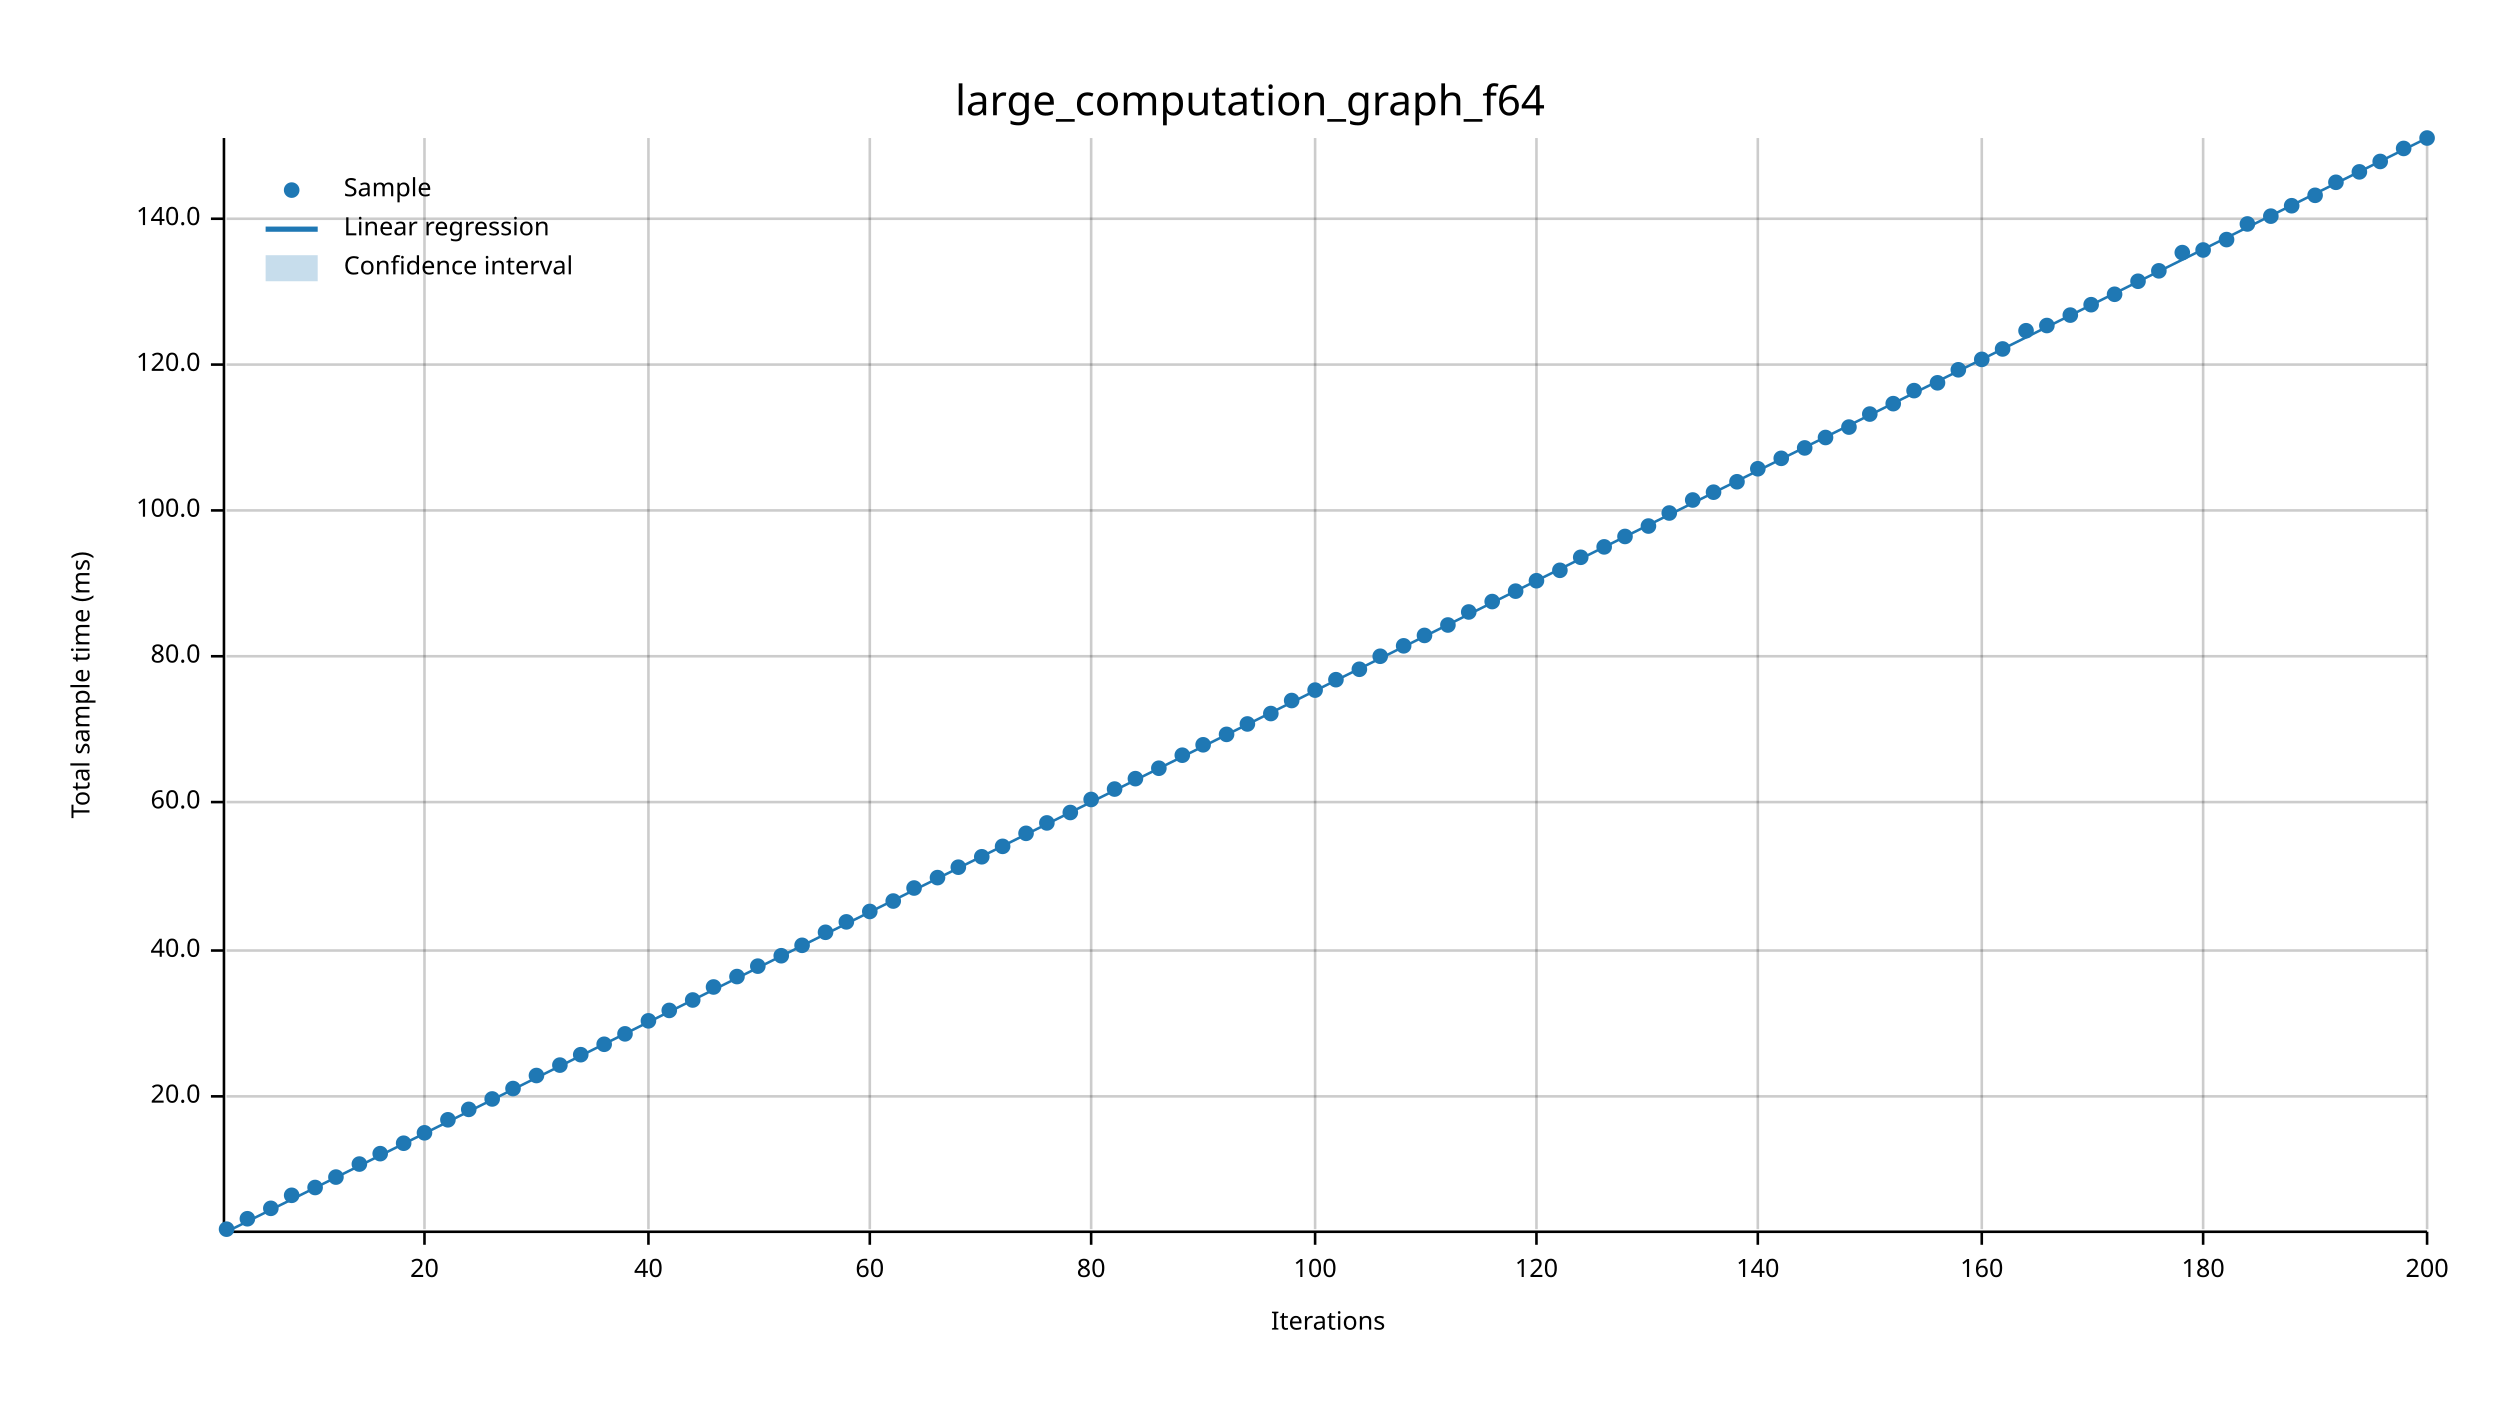
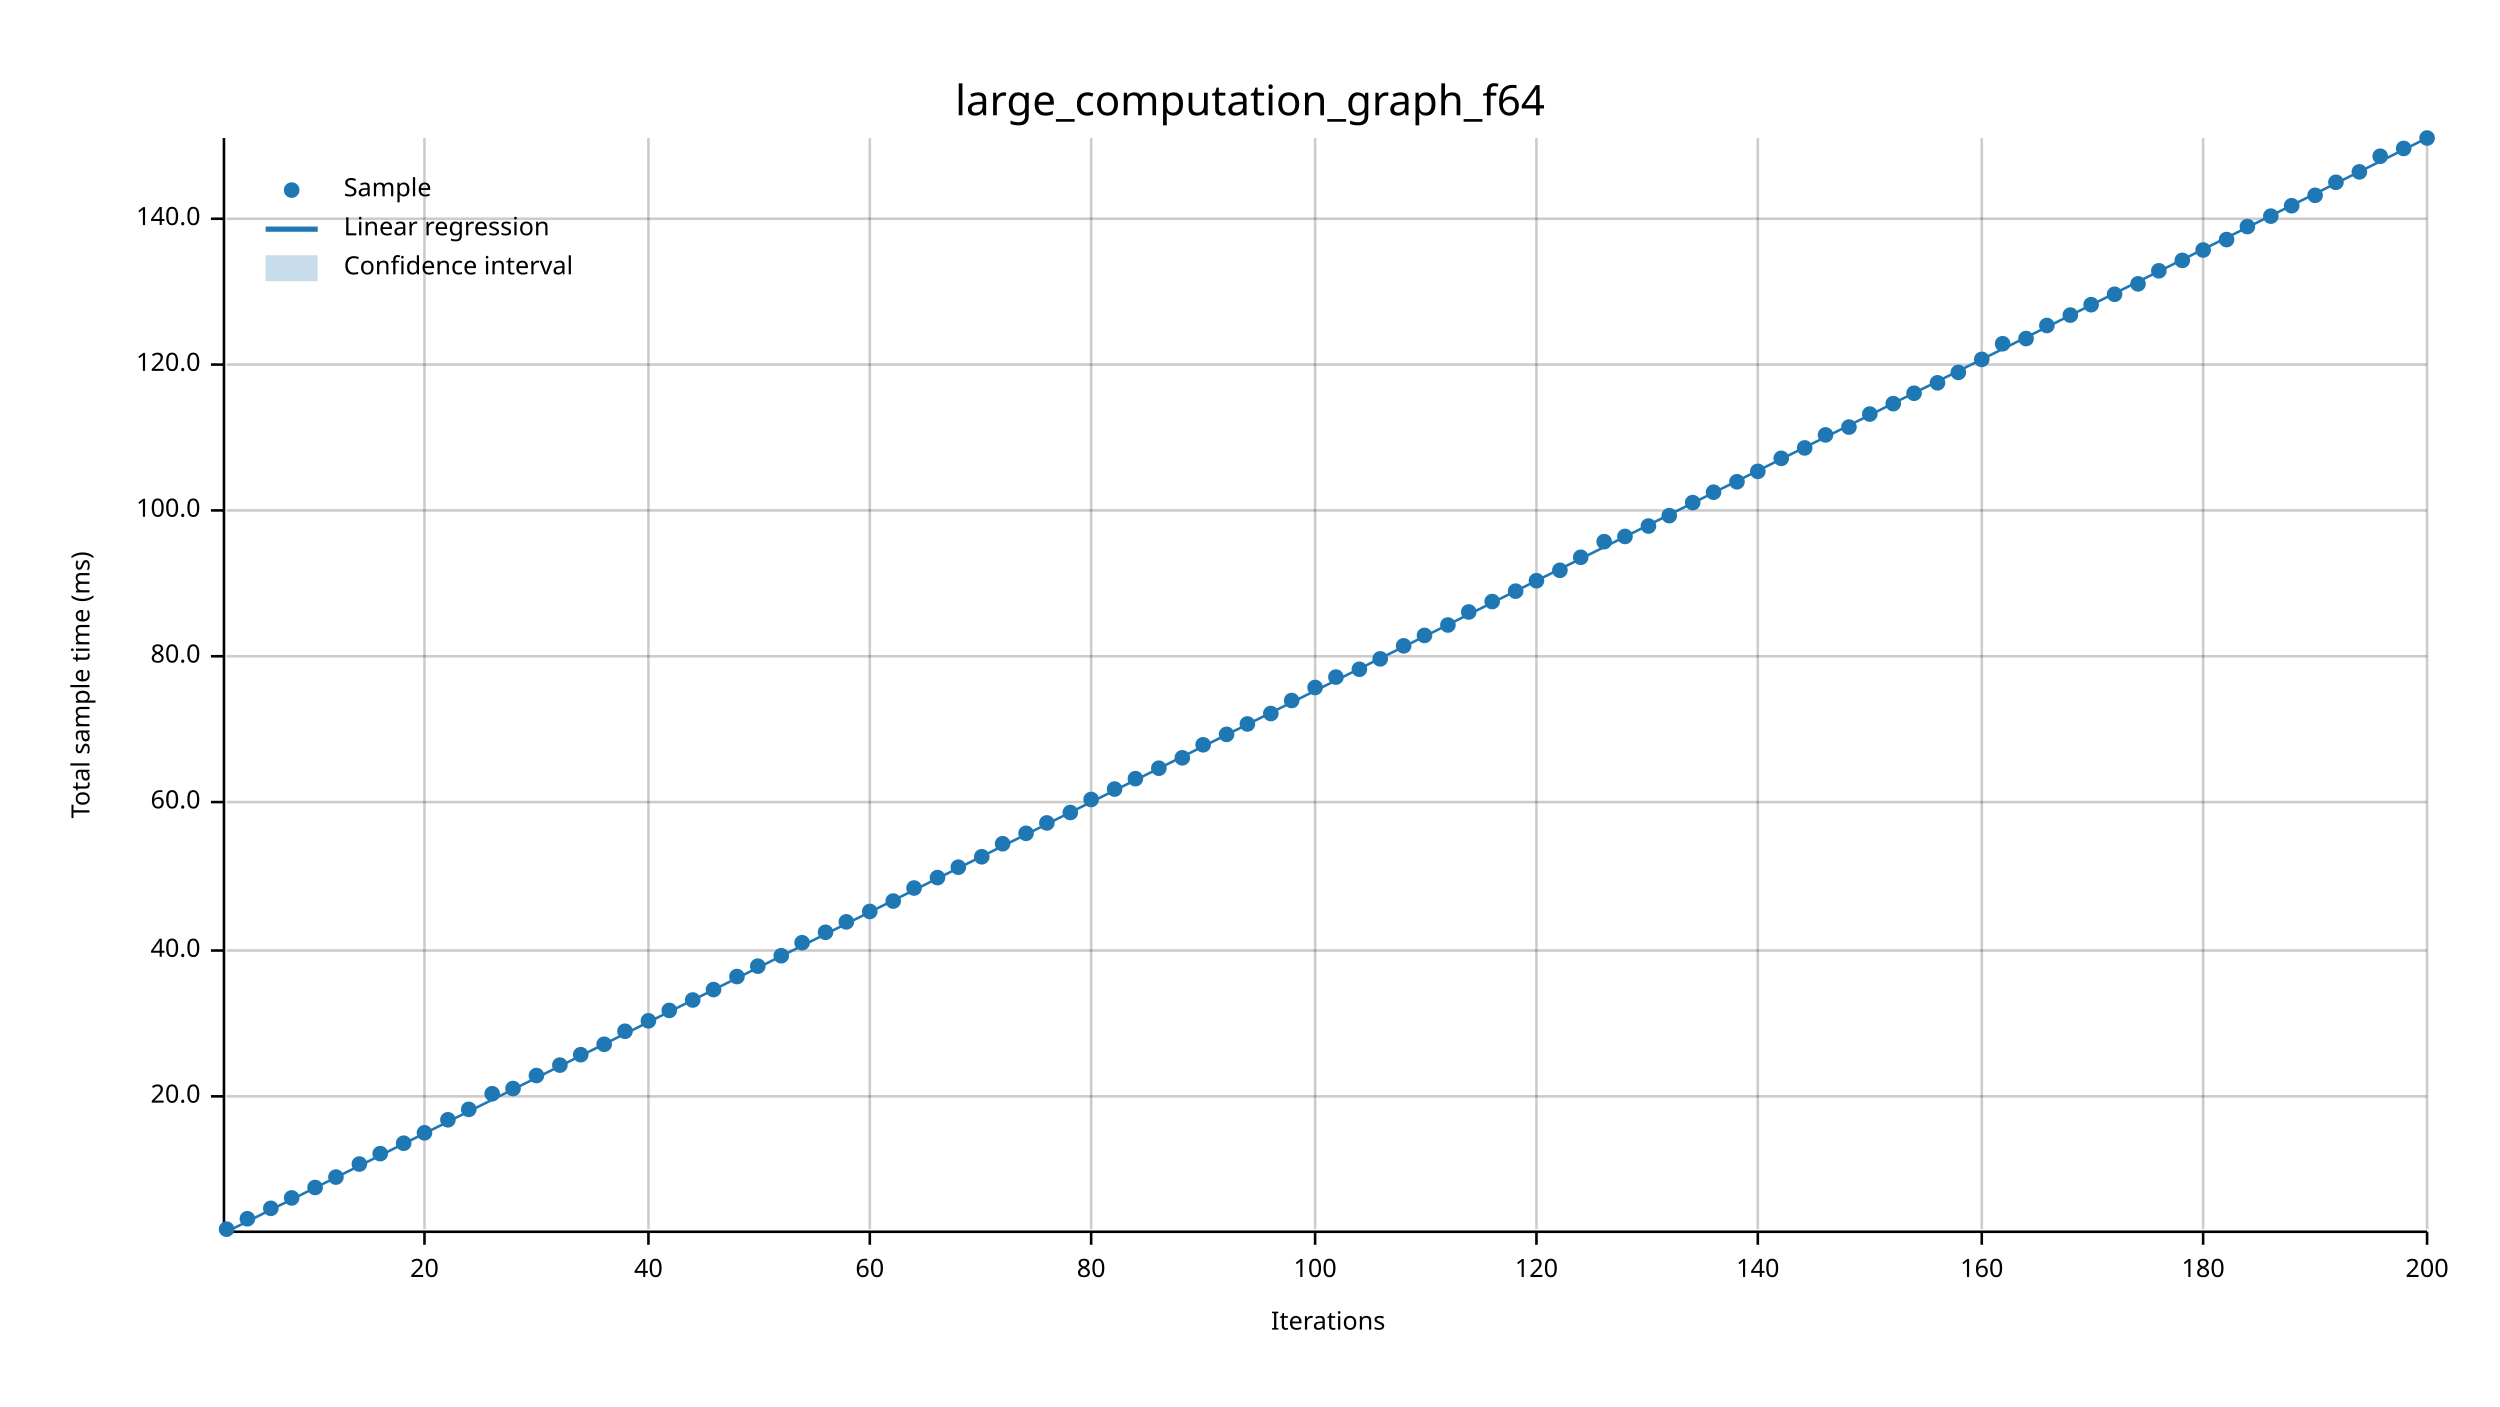
<svg xmlns="http://www.w3.org/2000/svg" width="960" height="540" viewBox="0 0 960 540">
  <text x="480" y="32" dy="0.76em" text-anchor="middle" font-family="sans-serif" font-size="16.129" opacity="1" fill="#000000">
large_computation_graph_f64
</text>
  <text x="27" y="263" dy="0.76em" text-anchor="middle" font-family="sans-serif" font-size="9.677" opacity="1" fill="#000000" transform="rotate(270, 27, 263)">
Total sample time (ms)
</text>
  <text x="510" y="513" dy="-0.5ex" text-anchor="middle" font-family="sans-serif" font-size="9.677" opacity="1" fill="#000000">
Iterations
</text>
  <line opacity="0.2" stroke="#000000" stroke-width="1" x1="163" y1="472" x2="163" y2="53" />
  <line opacity="0.2" stroke="#000000" stroke-width="1" x1="249" y1="472" x2="249" y2="53" />
  <line opacity="0.2" stroke="#000000" stroke-width="1" x1="334" y1="472" x2="334" y2="53" />
  <line opacity="0.2" stroke="#000000" stroke-width="1" x1="419" y1="472" x2="419" y2="53" />
  <line opacity="0.2" stroke="#000000" stroke-width="1" x1="505" y1="472" x2="505" y2="53" />
  <line opacity="0.2" stroke="#000000" stroke-width="1" x1="590" y1="472" x2="590" y2="53" />
  <line opacity="0.2" stroke="#000000" stroke-width="1" x1="675" y1="472" x2="675" y2="53" />
  <line opacity="0.2" stroke="#000000" stroke-width="1" x1="761" y1="472" x2="761" y2="53" />
  <line opacity="0.2" stroke="#000000" stroke-width="1" x1="846" y1="472" x2="846" y2="53" />
  <line opacity="0.2" stroke="#000000" stroke-width="1" x1="932" y1="472" x2="932" y2="53" />
  <line opacity="0.2" stroke="#000000" stroke-width="1" x1="87" y1="421" x2="932" y2="421" />
  <line opacity="0.2" stroke="#000000" stroke-width="1" x1="87" y1="365" x2="932" y2="365" />
  <line opacity="0.2" stroke="#000000" stroke-width="1" x1="87" y1="308" x2="932" y2="308" />
  <line opacity="0.2" stroke="#000000" stroke-width="1" x1="87" y1="252" x2="932" y2="252" />
  <line opacity="0.2" stroke="#000000" stroke-width="1" x1="87" y1="196" x2="932" y2="196" />
  <line opacity="0.2" stroke="#000000" stroke-width="1" x1="87" y1="140" x2="932" y2="140" />
  <line opacity="0.2" stroke="#000000" stroke-width="1" x1="87" y1="84" x2="932" y2="84" />
  <polyline fill="none" opacity="1" stroke="#000000" stroke-width="1" points="86,53 86,472 " />
  <text x="77" y="421" dy="0.5ex" text-anchor="end" font-family="sans-serif" font-size="9.677" opacity="1" fill="#000000">
20.0
</text>
  <polyline fill="none" opacity="1" stroke="#000000" stroke-width="1" points="81,421 86,421 " />
  <text x="77" y="365" dy="0.5ex" text-anchor="end" font-family="sans-serif" font-size="9.677" opacity="1" fill="#000000">
40.0
</text>
  <polyline fill="none" opacity="1" stroke="#000000" stroke-width="1" points="81,365 86,365 " />
  <text x="77" y="308" dy="0.5ex" text-anchor="end" font-family="sans-serif" font-size="9.677" opacity="1" fill="#000000">
60.0
</text>
  <polyline fill="none" opacity="1" stroke="#000000" stroke-width="1" points="81,308 86,308 " />
  <text x="77" y="252" dy="0.5ex" text-anchor="end" font-family="sans-serif" font-size="9.677" opacity="1" fill="#000000">
80.0
</text>
  <polyline fill="none" opacity="1" stroke="#000000" stroke-width="1" points="81,252 86,252 " />
  <text x="77" y="196" dy="0.5ex" text-anchor="end" font-family="sans-serif" font-size="9.677" opacity="1" fill="#000000">
100.0
</text>
  <polyline fill="none" opacity="1" stroke="#000000" stroke-width="1" points="81,196 86,196 " />
  <text x="77" y="140" dy="0.5ex" text-anchor="end" font-family="sans-serif" font-size="9.677" opacity="1" fill="#000000">
120.0
</text>
  <polyline fill="none" opacity="1" stroke="#000000" stroke-width="1" points="81,140 86,140 " />
  <text x="77" y="84" dy="0.5ex" text-anchor="end" font-family="sans-serif" font-size="9.677" opacity="1" fill="#000000">
140.0
</text>
  <polyline fill="none" opacity="1" stroke="#000000" stroke-width="1" points="81,84 86,84 " />
  <polyline fill="none" opacity="1" stroke="#000000" stroke-width="1" points="87,473 932,473 " />
  <text x="163" y="483" dy="0.76em" text-anchor="middle" font-family="sans-serif" font-size="9.677" opacity="1" fill="#000000">
20
</text>
  <polyline fill="none" opacity="1" stroke="#000000" stroke-width="1" points="163,473 163,478 " />
  <text x="249" y="483" dy="0.76em" text-anchor="middle" font-family="sans-serif" font-size="9.677" opacity="1" fill="#000000">
40
</text>
  <polyline fill="none" opacity="1" stroke="#000000" stroke-width="1" points="249,473 249,478 " />
  <text x="334" y="483" dy="0.76em" text-anchor="middle" font-family="sans-serif" font-size="9.677" opacity="1" fill="#000000">
60
</text>
  <polyline fill="none" opacity="1" stroke="#000000" stroke-width="1" points="334,473 334,478 " />
  <text x="419" y="483" dy="0.76em" text-anchor="middle" font-family="sans-serif" font-size="9.677" opacity="1" fill="#000000">
80
</text>
  <polyline fill="none" opacity="1" stroke="#000000" stroke-width="1" points="419,473 419,478 " />
  <text x="505" y="483" dy="0.76em" text-anchor="middle" font-family="sans-serif" font-size="9.677" opacity="1" fill="#000000">
100
</text>
  <polyline fill="none" opacity="1" stroke="#000000" stroke-width="1" points="505,473 505,478 " />
  <text x="590" y="483" dy="0.76em" text-anchor="middle" font-family="sans-serif" font-size="9.677" opacity="1" fill="#000000">
120
</text>
  <polyline fill="none" opacity="1" stroke="#000000" stroke-width="1" points="590,473 590,478 " />
  <text x="675" y="483" dy="0.76em" text-anchor="middle" font-family="sans-serif" font-size="9.677" opacity="1" fill="#000000">
140
</text>
  <polyline fill="none" opacity="1" stroke="#000000" stroke-width="1" points="675,473 675,478 " />
  <text x="761" y="483" dy="0.76em" text-anchor="middle" font-family="sans-serif" font-size="9.677" opacity="1" fill="#000000">
160
</text>
  <polyline fill="none" opacity="1" stroke="#000000" stroke-width="1" points="761,473 761,478 " />
  <text x="846" y="483" dy="0.76em" text-anchor="middle" font-family="sans-serif" font-size="9.677" opacity="1" fill="#000000">
180
</text>
  <polyline fill="none" opacity="1" stroke="#000000" stroke-width="1" points="846,473 846,478 " />
  <text x="932" y="483" dy="0.76em" text-anchor="middle" font-family="sans-serif" font-size="9.677" opacity="1" fill="#000000">
200
</text>
  <polyline fill="none" opacity="1" stroke="#000000" stroke-width="1" points="932,473 932,478 " />
  <circle cx="87" cy="472" r="3" opacity="1" fill="#1F78B4" stroke="none" stroke-width="1" />
  <circle cx="95" cy="468" r="3" opacity="1" fill="#1F78B4" stroke="none" stroke-width="1" />
  <circle cx="104" cy="464" r="3" opacity="1" fill="#1F78B4" stroke="none" stroke-width="1" />
-   <circle cx="112" cy="459" r="3" opacity="1" fill="#1F78B4" stroke="none" stroke-width="1" />
+   <circle cx="112" cy="460" r="3" opacity="1" fill="#1F78B4" stroke="none" stroke-width="1" />
  <circle cx="121" cy="456" r="3" opacity="1" fill="#1F78B4" stroke="none" stroke-width="1" />
  <circle cx="129" cy="452" r="3" opacity="1" fill="#1F78B4" stroke="none" stroke-width="1" />
  <circle cx="138" cy="447" r="3" opacity="1" fill="#1F78B4" stroke="none" stroke-width="1" />
  <circle cx="146" cy="443" r="3" opacity="1" fill="#1F78B4" stroke="none" stroke-width="1" />
  <circle cx="155" cy="439" r="3" opacity="1" fill="#1F78B4" stroke="none" stroke-width="1" />
  <circle cx="163" cy="435" r="3" opacity="1" fill="#1F78B4" stroke="none" stroke-width="1" />
  <circle cx="172" cy="430" r="3" opacity="1" fill="#1F78B4" stroke="none" stroke-width="1" />
  <circle cx="180" cy="426" r="3" opacity="1" fill="#1F78B4" stroke="none" stroke-width="1" />
-   <circle cx="189" cy="422" r="3" opacity="1" fill="#1F78B4" stroke="none" stroke-width="1" />
+   <circle cx="189" cy="420" r="3" opacity="1" fill="#1F78B4" stroke="none" stroke-width="1" />
  <circle cx="197" cy="418" r="3" opacity="1" fill="#1F78B4" stroke="none" stroke-width="1" />
  <circle cx="206" cy="413" r="3" opacity="1" fill="#1F78B4" stroke="none" stroke-width="1" />
  <circle cx="215" cy="409" r="3" opacity="1" fill="#1F78B4" stroke="none" stroke-width="1" />
  <circle cx="223" cy="405" r="3" opacity="1" fill="#1F78B4" stroke="none" stroke-width="1" />
  <circle cx="232" cy="401" r="3" opacity="1" fill="#1F78B4" stroke="none" stroke-width="1" />
-   <circle cx="240" cy="397" r="3" opacity="1" fill="#1F78B4" stroke="none" stroke-width="1" />
+   <circle cx="240" cy="396" r="3" opacity="1" fill="#1F78B4" stroke="none" stroke-width="1" />
  <circle cx="249" cy="392" r="3" opacity="1" fill="#1F78B4" stroke="none" stroke-width="1" />
  <circle cx="257" cy="388" r="3" opacity="1" fill="#1F78B4" stroke="none" stroke-width="1" />
  <circle cx="266" cy="384" r="3" opacity="1" fill="#1F78B4" stroke="none" stroke-width="1" />
-   <circle cx="274" cy="379" r="3" opacity="1" fill="#1F78B4" stroke="none" stroke-width="1" />
+   <circle cx="274" cy="380" r="3" opacity="1" fill="#1F78B4" stroke="none" stroke-width="1" />
  <circle cx="283" cy="375" r="3" opacity="1" fill="#1F78B4" stroke="none" stroke-width="1" />
  <circle cx="291" cy="371" r="3" opacity="1" fill="#1F78B4" stroke="none" stroke-width="1" />
  <circle cx="300" cy="367" r="3" opacity="1" fill="#1F78B4" stroke="none" stroke-width="1" />
-   <circle cx="308" cy="363" r="3" opacity="1" fill="#1F78B4" stroke="none" stroke-width="1" />
+   <circle cx="308" cy="362" r="3" opacity="1" fill="#1F78B4" stroke="none" stroke-width="1" />
  <circle cx="317" cy="358" r="3" opacity="1" fill="#1F78B4" stroke="none" stroke-width="1" />
  <circle cx="325" cy="354" r="3" opacity="1" fill="#1F78B4" stroke="none" stroke-width="1" />
  <circle cx="334" cy="350" r="3" opacity="1" fill="#1F78B4" stroke="none" stroke-width="1" />
  <circle cx="343" cy="346" r="3" opacity="1" fill="#1F78B4" stroke="none" stroke-width="1" />
  <circle cx="351" cy="341" r="3" opacity="1" fill="#1F78B4" stroke="none" stroke-width="1" />
  <circle cx="360" cy="337" r="3" opacity="1" fill="#1F78B4" stroke="none" stroke-width="1" />
  <circle cx="368" cy="333" r="3" opacity="1" fill="#1F78B4" stroke="none" stroke-width="1" />
  <circle cx="377" cy="329" r="3" opacity="1" fill="#1F78B4" stroke="none" stroke-width="1" />
-   <circle cx="385" cy="325" r="3" opacity="1" fill="#1F78B4" stroke="none" stroke-width="1" />
+   <circle cx="385" cy="324" r="3" opacity="1" fill="#1F78B4" stroke="none" stroke-width="1" />
  <circle cx="394" cy="320" r="3" opacity="1" fill="#1F78B4" stroke="none" stroke-width="1" />
  <circle cx="402" cy="316" r="3" opacity="1" fill="#1F78B4" stroke="none" stroke-width="1" />
  <circle cx="411" cy="312" r="3" opacity="1" fill="#1F78B4" stroke="none" stroke-width="1" />
  <circle cx="419" cy="307" r="3" opacity="1" fill="#1F78B4" stroke="none" stroke-width="1" />
  <circle cx="428" cy="303" r="3" opacity="1" fill="#1F78B4" stroke="none" stroke-width="1" />
  <circle cx="436" cy="299" r="3" opacity="1" fill="#1F78B4" stroke="none" stroke-width="1" />
  <circle cx="445" cy="295" r="3" opacity="1" fill="#1F78B4" stroke="none" stroke-width="1" />
-   <circle cx="454" cy="290" r="3" opacity="1" fill="#1F78B4" stroke="none" stroke-width="1" />
+   <circle cx="454" cy="291" r="3" opacity="1" fill="#1F78B4" stroke="none" stroke-width="1" />
  <circle cx="462" cy="286" r="3" opacity="1" fill="#1F78B4" stroke="none" stroke-width="1" />
  <circle cx="471" cy="282" r="3" opacity="1" fill="#1F78B4" stroke="none" stroke-width="1" />
  <circle cx="479" cy="278" r="3" opacity="1" fill="#1F78B4" stroke="none" stroke-width="1" />
  <circle cx="488" cy="274" r="3" opacity="1" fill="#1F78B4" stroke="none" stroke-width="1" />
  <circle cx="496" cy="269" r="3" opacity="1" fill="#1F78B4" stroke="none" stroke-width="1" />
-   <circle cx="505" cy="265" r="3" opacity="1" fill="#1F78B4" stroke="none" stroke-width="1" />
-   <circle cx="513" cy="261" r="3" opacity="1" fill="#1F78B4" stroke="none" stroke-width="1" />
+   <circle cx="505" cy="264" r="3" opacity="1" fill="#1F78B4" stroke="none" stroke-width="1" />
+   <circle cx="513" cy="260" r="3" opacity="1" fill="#1F78B4" stroke="none" stroke-width="1" />
  <circle cx="522" cy="257" r="3" opacity="1" fill="#1F78B4" stroke="none" stroke-width="1" />
-   <circle cx="530" cy="252" r="3" opacity="1" fill="#1F78B4" stroke="none" stroke-width="1" />
+   <circle cx="530" cy="253" r="3" opacity="1" fill="#1F78B4" stroke="none" stroke-width="1" />
  <circle cx="539" cy="248" r="3" opacity="1" fill="#1F78B4" stroke="none" stroke-width="1" />
  <circle cx="547" cy="244" r="3" opacity="1" fill="#1F78B4" stroke="none" stroke-width="1" />
  <circle cx="556" cy="240" r="3" opacity="1" fill="#1F78B4" stroke="none" stroke-width="1" />
  <circle cx="564" cy="235" r="3" opacity="1" fill="#1F78B4" stroke="none" stroke-width="1" />
  <circle cx="573" cy="231" r="3" opacity="1" fill="#1F78B4" stroke="none" stroke-width="1" />
  <circle cx="582" cy="227" r="3" opacity="1" fill="#1F78B4" stroke="none" stroke-width="1" />
  <circle cx="590" cy="223" r="3" opacity="1" fill="#1F78B4" stroke="none" stroke-width="1" />
  <circle cx="599" cy="219" r="3" opacity="1" fill="#1F78B4" stroke="none" stroke-width="1" />
  <circle cx="607" cy="214" r="3" opacity="1" fill="#1F78B4" stroke="none" stroke-width="1" />
-   <circle cx="616" cy="210" r="3" opacity="1" fill="#1F78B4" stroke="none" stroke-width="1" />
+   <circle cx="616" cy="208" r="3" opacity="1" fill="#1F78B4" stroke="none" stroke-width="1" />
  <circle cx="624" cy="206" r="3" opacity="1" fill="#1F78B4" stroke="none" stroke-width="1" />
  <circle cx="633" cy="202" r="3" opacity="1" fill="#1F78B4" stroke="none" stroke-width="1" />
-   <circle cx="641" cy="197" r="3" opacity="1" fill="#1F78B4" stroke="none" stroke-width="1" />
-   <circle cx="650" cy="192" r="3" opacity="1" fill="#1F78B4" stroke="none" stroke-width="1" />
+   <circle cx="641" cy="198" r="3" opacity="1" fill="#1F78B4" stroke="none" stroke-width="1" />
+   <circle cx="650" cy="193" r="3" opacity="1" fill="#1F78B4" stroke="none" stroke-width="1" />
  <circle cx="658" cy="189" r="3" opacity="1" fill="#1F78B4" stroke="none" stroke-width="1" />
  <circle cx="667" cy="185" r="3" opacity="1" fill="#1F78B4" stroke="none" stroke-width="1" />
-   <circle cx="675" cy="180" r="3" opacity="1" fill="#1F78B4" stroke="none" stroke-width="1" />
+   <circle cx="675" cy="181" r="3" opacity="1" fill="#1F78B4" stroke="none" stroke-width="1" />
  <circle cx="684" cy="176" r="3" opacity="1" fill="#1F78B4" stroke="none" stroke-width="1" />
  <circle cx="693" cy="172" r="3" opacity="1" fill="#1F78B4" stroke="none" stroke-width="1" />
-   <circle cx="701" cy="168" r="3" opacity="1" fill="#1F78B4" stroke="none" stroke-width="1" />
+   <circle cx="701" cy="167" r="3" opacity="1" fill="#1F78B4" stroke="none" stroke-width="1" />
  <circle cx="710" cy="164" r="3" opacity="1" fill="#1F78B4" stroke="none" stroke-width="1" />
  <circle cx="718" cy="159" r="3" opacity="1" fill="#1F78B4" stroke="none" stroke-width="1" />
  <circle cx="727" cy="155" r="3" opacity="1" fill="#1F78B4" stroke="none" stroke-width="1" />
-   <circle cx="735" cy="150" r="3" opacity="1" fill="#1F78B4" stroke="none" stroke-width="1" />
+   <circle cx="735" cy="151" r="3" opacity="1" fill="#1F78B4" stroke="none" stroke-width="1" />
  <circle cx="744" cy="147" r="3" opacity="1" fill="#1F78B4" stroke="none" stroke-width="1" />
-   <circle cx="752" cy="142" r="3" opacity="1" fill="#1F78B4" stroke="none" stroke-width="1" />
+   <circle cx="752" cy="143" r="3" opacity="1" fill="#1F78B4" stroke="none" stroke-width="1" />
  <circle cx="761" cy="138" r="3" opacity="1" fill="#1F78B4" stroke="none" stroke-width="1" />
-   <circle cx="769" cy="134" r="3" opacity="1" fill="#1F78B4" stroke="none" stroke-width="1" />
-   <circle cx="778" cy="127" r="3" opacity="1" fill="#1F78B4" stroke="none" stroke-width="1" />
+   <circle cx="769" cy="132" r="3" opacity="1" fill="#1F78B4" stroke="none" stroke-width="1" />
+   <circle cx="778" cy="130" r="3" opacity="1" fill="#1F78B4" stroke="none" stroke-width="1" />
  <circle cx="786" cy="125" r="3" opacity="1" fill="#1F78B4" stroke="none" stroke-width="1" />
  <circle cx="795" cy="121" r="3" opacity="1" fill="#1F78B4" stroke="none" stroke-width="1" />
  <circle cx="803" cy="117" r="3" opacity="1" fill="#1F78B4" stroke="none" stroke-width="1" />
  <circle cx="812" cy="113" r="3" opacity="1" fill="#1F78B4" stroke="none" stroke-width="1" />
-   <circle cx="821" cy="108" r="3" opacity="1" fill="#1F78B4" stroke="none" stroke-width="1" />
+   <circle cx="821" cy="109" r="3" opacity="1" fill="#1F78B4" stroke="none" stroke-width="1" />
  <circle cx="829" cy="104" r="3" opacity="1" fill="#1F78B4" stroke="none" stroke-width="1" />
-   <circle cx="838" cy="97" r="3" opacity="1" fill="#1F78B4" stroke="none" stroke-width="1" />
+   <circle cx="838" cy="100" r="3" opacity="1" fill="#1F78B4" stroke="none" stroke-width="1" />
  <circle cx="846" cy="96" r="3" opacity="1" fill="#1F78B4" stroke="none" stroke-width="1" />
  <circle cx="855" cy="92" r="3" opacity="1" fill="#1F78B4" stroke="none" stroke-width="1" />
-   <circle cx="863" cy="86" r="3" opacity="1" fill="#1F78B4" stroke="none" stroke-width="1" />
+   <circle cx="863" cy="87" r="3" opacity="1" fill="#1F78B4" stroke="none" stroke-width="1" />
  <circle cx="872" cy="83" r="3" opacity="1" fill="#1F78B4" stroke="none" stroke-width="1" />
  <circle cx="880" cy="79" r="3" opacity="1" fill="#1F78B4" stroke="none" stroke-width="1" />
  <circle cx="889" cy="75" r="3" opacity="1" fill="#1F78B4" stroke="none" stroke-width="1" />
  <circle cx="897" cy="70" r="3" opacity="1" fill="#1F78B4" stroke="none" stroke-width="1" />
  <circle cx="906" cy="66" r="3" opacity="1" fill="#1F78B4" stroke="none" stroke-width="1" />
-   <circle cx="914" cy="62" r="3" opacity="1" fill="#1F78B4" stroke="none" stroke-width="1" />
+   <circle cx="914" cy="60" r="3" opacity="1" fill="#1F78B4" stroke="none" stroke-width="1" />
  <circle cx="923" cy="57" r="3" opacity="1" fill="#1F78B4" stroke="none" stroke-width="1" />
  <circle cx="932" cy="53" r="3" opacity="1" fill="#1F78B4" stroke="none" stroke-width="1" />
  <polyline fill="none" opacity="1" stroke="#1F78B4" stroke-width="1" points="87,473 932,53 " />
  <polygon opacity="0.25" fill="#1F78B4" points="87,473 932,53 932,53 " />
  <text x="132" y="68" dy="0.76em" text-anchor="start" font-family="sans-serif" font-size="9.677" opacity="1" fill="#000000">
Sample
</text>
  <text x="132" y="83" dy="0.76em" text-anchor="start" font-family="sans-serif" font-size="9.677" opacity="1" fill="#000000">
Linear regression
</text>
  <text x="132" y="98" dy="0.76em" text-anchor="start" font-family="sans-serif" font-size="9.677" opacity="1" fill="#000000">
Confidence interval
</text>
  <circle cx="112" cy="73" r="3" opacity="1" fill="#1F78B4" stroke="none" stroke-width="1" />
  <polyline fill="none" opacity="1" stroke="#1F78B4" stroke-width="2" points="102,88 122,88 " />
  <rect x="102" y="98" width="20" height="10" opacity="0.25" fill="#1F78B4" stroke="none" />
</svg>
